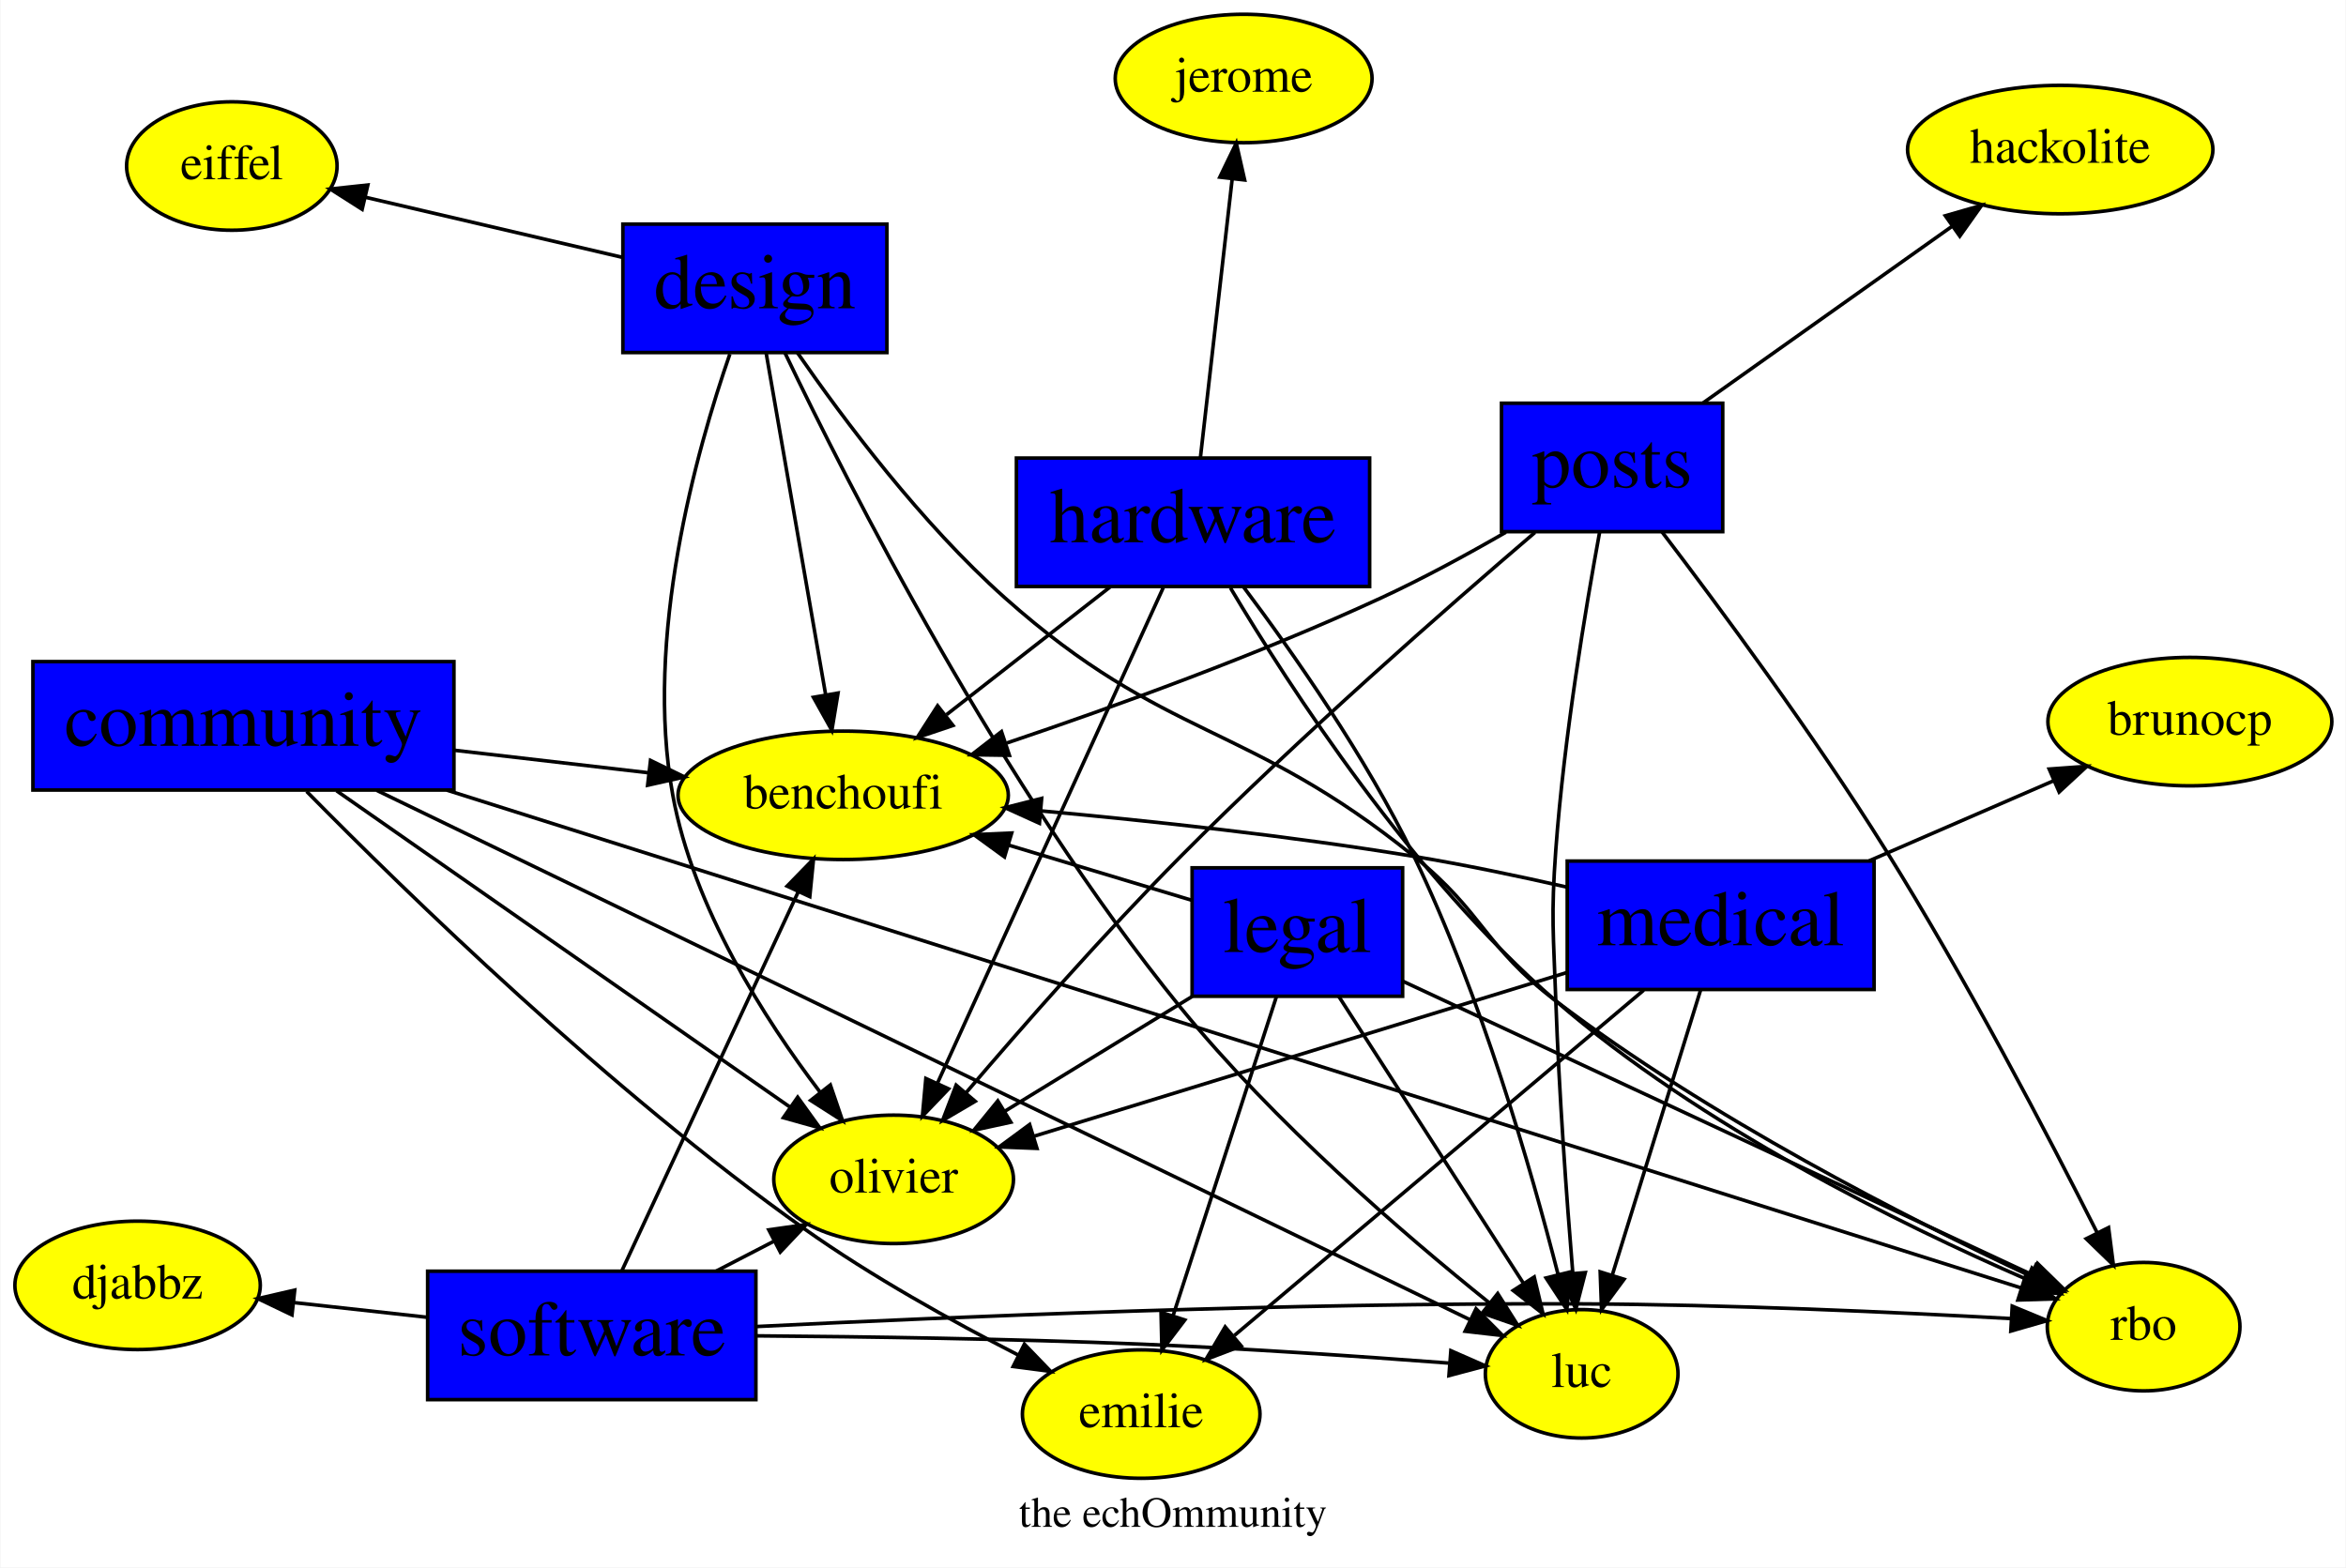
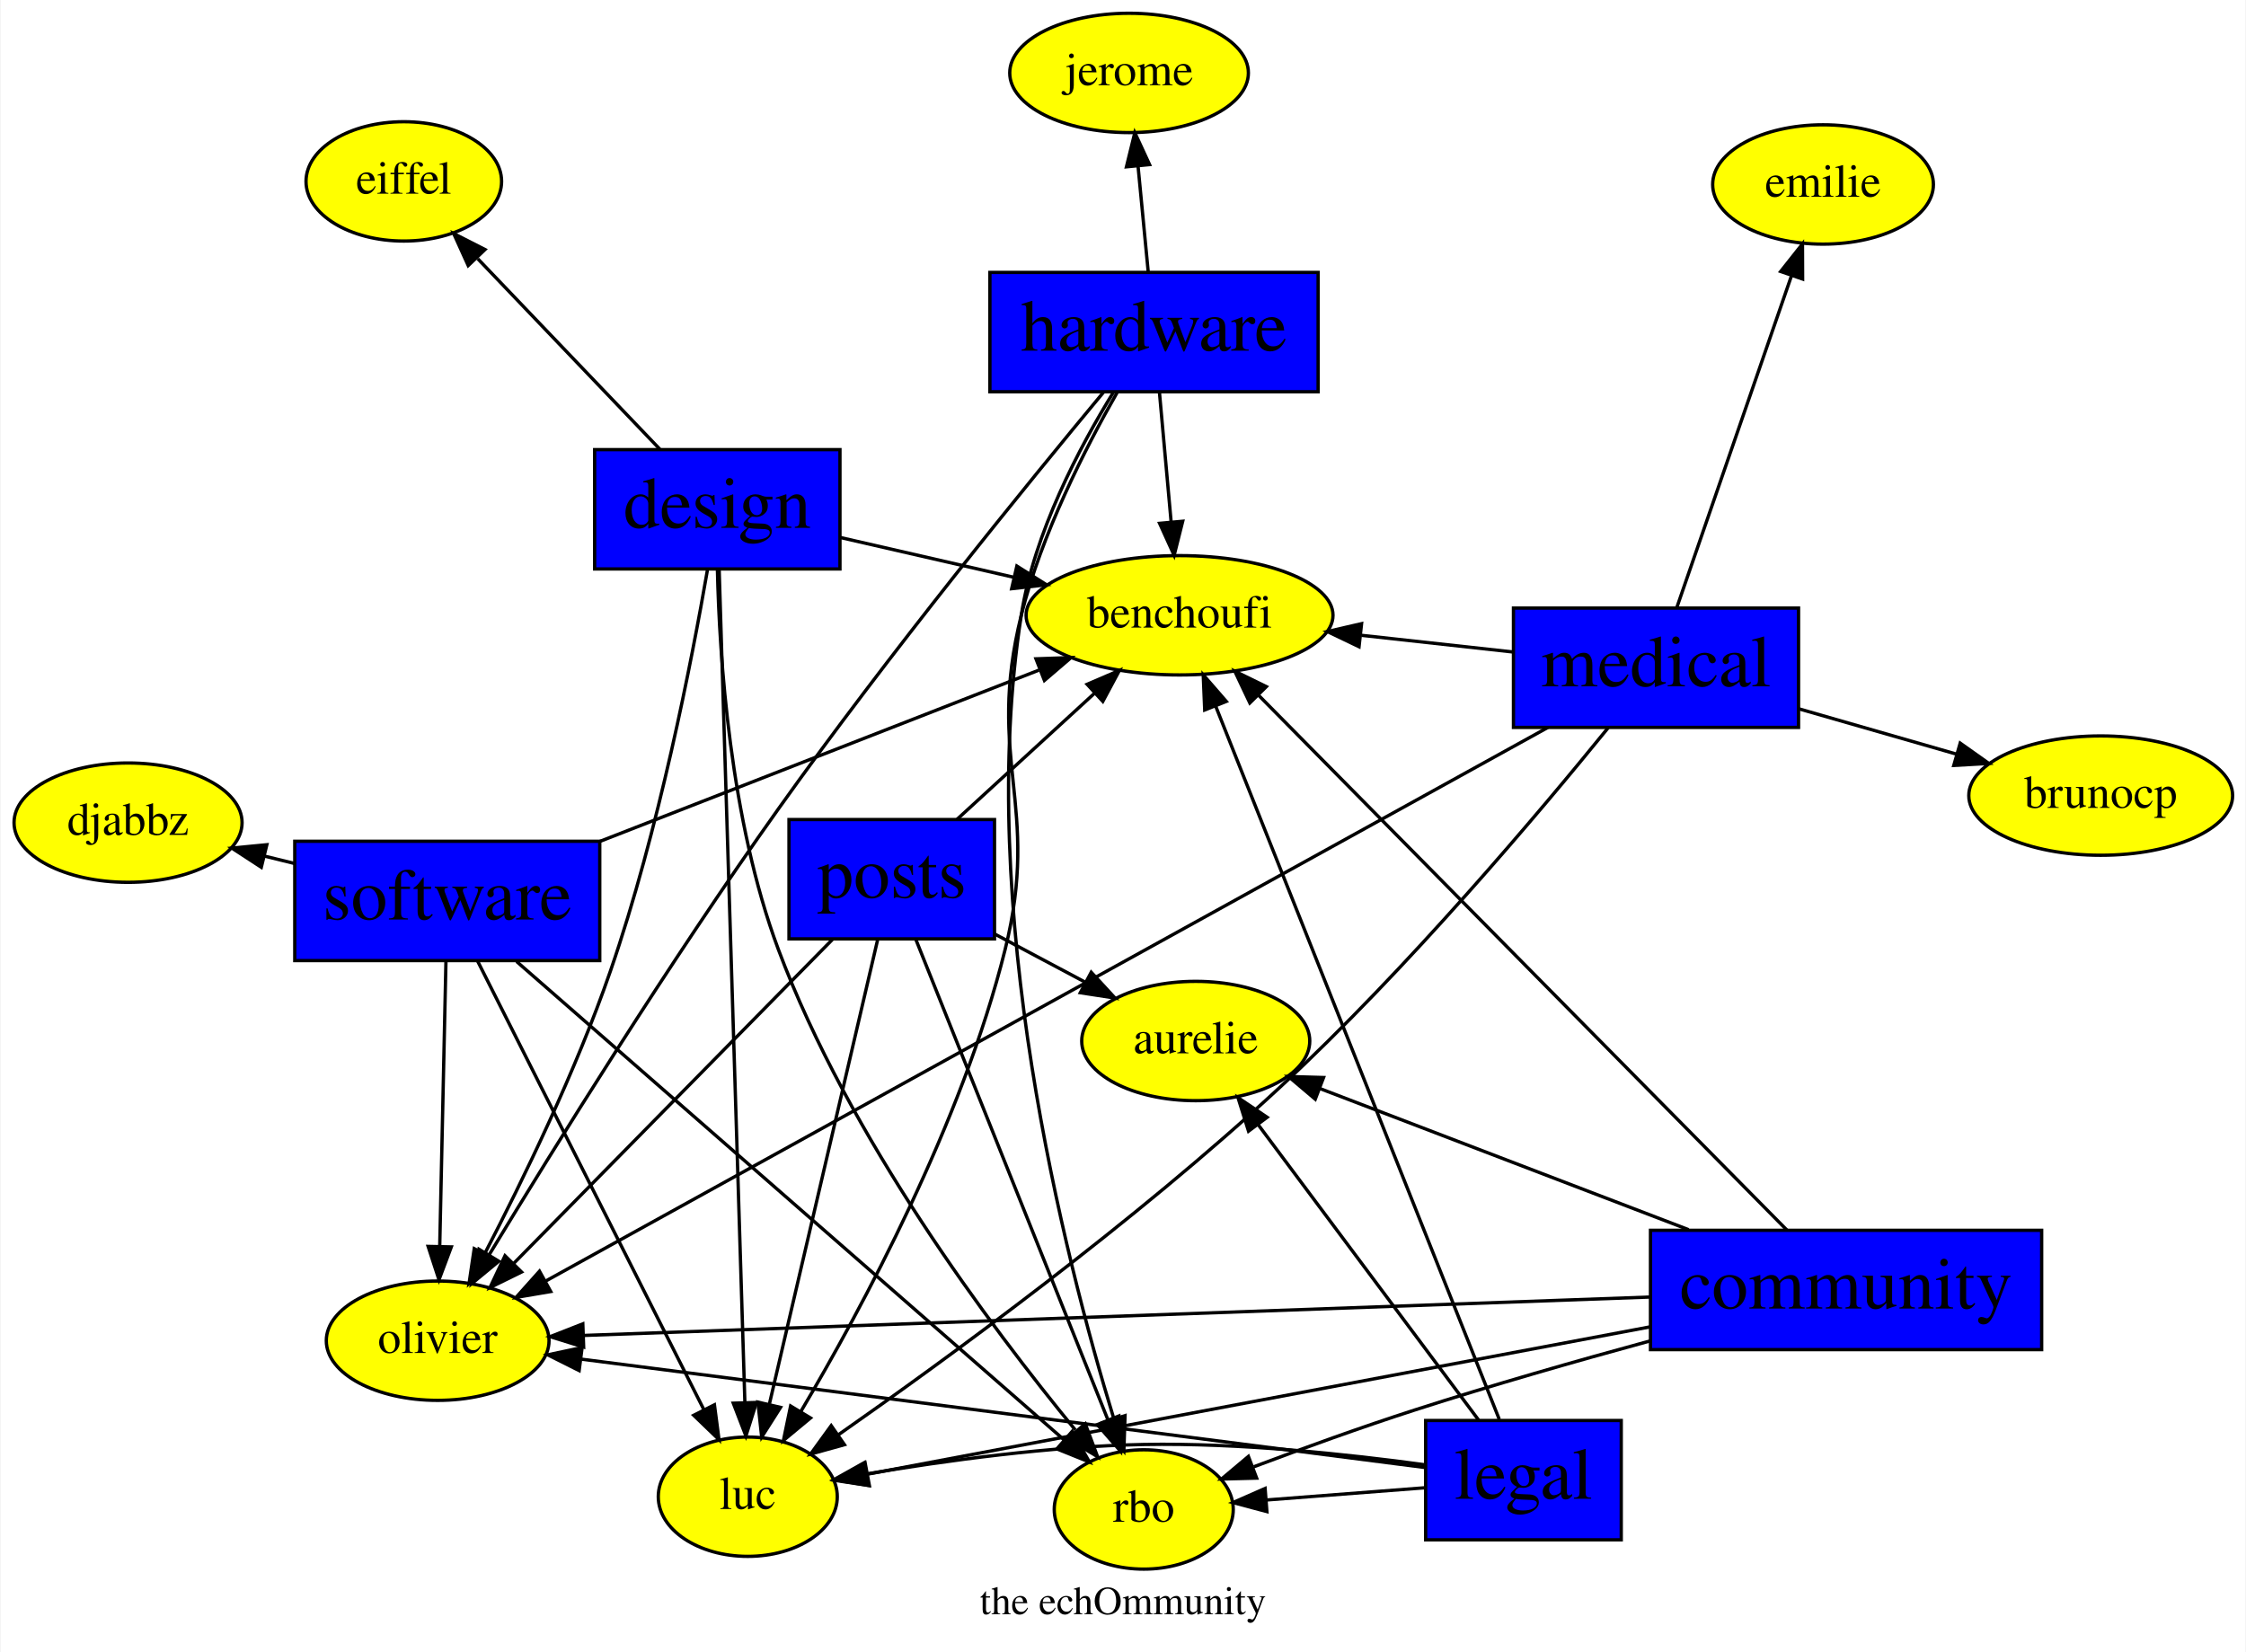
- <svg xmlns="http://www.w3.org/2000/svg" width="657pt" height="439pt" viewBox="0.00 0.00 657.29 439.35">
-   <g id="graph0" class="graph" transform="scale(1 1) rotate(0) translate(4 435.346)">
-     <polygon fill="white" stroke="none" points="-4,4 -4,-435.346 653.292,-435.346 653.292,4 -4,4" />
-     <text text-anchor="middle" x="324.646" y="-7.4" font-family="Times,serif" font-size="12.00">the echOmmunity</text>
+ <svg xmlns="http://www.w3.org/2000/svg" width="677pt" height="498pt" viewBox="0.00 0.00 677.14 498.37">
+   <g id="graph0" class="graph" transform="scale(1 1) rotate(0) translate(4 494.369)">
+     <polygon fill="white" stroke="none" points="-4,4 -4,-494.369 673.144,-494.369 673.144,4 -4,4" />
+     <text text-anchor="middle" x="334.572" y="-7.4" font-family="Times,serif" font-size="12.00">the echOmmunity</text>
    <g id="node1" class="node">
-       <polygon fill="blue" stroke="black" points="521.139,-194.003 435.139,-194.003 435.139,-158.003 521.139,-158.003 521.139,-194.003" />
-       <text text-anchor="middle" x="478.139" y="-170.403" font-family="Times,serif" font-size="22.00">medical</text>
+       <polygon fill="blue" stroke="black" points="538.35,-310.927 452.35,-310.927 452.35,-274.927 538.35,-274.927 538.35,-310.927" />
+       <text text-anchor="middle" x="495.35" y="-287.327" font-family="Times,serif" font-size="22.00">medical</text>
    </g>
    <g id="node2" class="node">
-       <ellipse fill="yellow" stroke="black" cx="232.202" cy="-212.427" rx="46.292" ry="18" />
-       <text text-anchor="middle" x="232.202" y="-208.727" font-family="Times,serif" font-size="14.00">benchoufi</text>
+       <ellipse fill="yellow" stroke="black" cx="351.626" cy="-308.752" rx="46.292" ry="18" />
+       <text text-anchor="middle" x="351.626" y="-305.052" font-family="Times,serif" font-size="14.00">benchoufi</text>
    </g>
    <g id="edge1" class="edge">
-       <path fill="none" stroke="black" d="M435.049,-186.696C421.409,-189.808 406.231,-192.989 392.2,-195.308 357.656,-201.017 318.586,-205.239 287.703,-208.062" />
-       <polygon fill="black" stroke="black" points="287.211,-204.592 277.561,-208.965 287.832,-211.564 287.211,-204.592" />
+       <path fill="none" stroke="black" d="M452.228,-297.675C437.851,-299.258 421.637,-301.044 406.491,-302.711" />
+       <polygon fill="black" stroke="black" points="405.769,-299.27 396.212,-303.843 406.535,-306.228 405.769,-299.27" />
    </g>
    <g id="node3" class="node">
-       <ellipse fill="yellow" stroke="black" cx="609.646" cy="-233.086" rx="39.794" ry="18" />
-       <text text-anchor="middle" x="609.646" y="-229.386" font-family="Times,serif" font-size="14.00">brunocp</text>
+       <ellipse fill="yellow" stroke="black" cx="629.497" cy="-254.357" rx="39.794" ry="18" />
+       <text text-anchor="middle" x="629.497" y="-250.657" font-family="Times,serif" font-size="14.00">brunocp</text>
    </g>
    <g id="edge2" class="edge">
-       <path fill="none" stroke="black" d="M519.749,-194.065C536.355,-201.273 555.348,-209.517 571.584,-216.564" />
-       <polygon fill="black" stroke="black" points="570.219,-219.788 580.786,-220.559 573.007,-213.366 570.219,-219.788" />
+       <path fill="none" stroke="black" d="M538.533,-280.511C553.738,-276.139 570.827,-271.226 586.053,-266.848" />
+       <polygon fill="black" stroke="black" points="587.108,-270.186 595.752,-264.059 585.174,-263.459 587.108,-270.186" />
    </g>
    <g id="node4" class="node">
-       <ellipse fill="yellow" stroke="black" cx="246.342" cy="-104.79" rx="33.595" ry="18" />
-       <text text-anchor="middle" x="246.342" y="-101.09" font-family="Times,serif" font-size="14.00">olivier</text>
+       <ellipse fill="yellow" stroke="black" cx="127.84" cy="-89.909" rx="33.595" ry="18" />
+       <text text-anchor="middle" x="127.84" y="-86.209" font-family="Times,serif" font-size="14.00">olivier</text>
    </g>
    <g id="edge3" class="edge">
-       <path fill="none" stroke="black" d="M435.083,-162.776C392.266,-149.621 327.142,-129.613 285.677,-116.874" />
-       <polygon fill="black" stroke="black" points="286.516,-113.471 275.929,-113.879 284.46,-120.162 286.516,-113.471" />
+       <path fill="none" stroke="black" d="M462.736,-274.911C392.965,-236.368 229.92,-146.299 160.293,-107.836" />
+       <polygon fill="black" stroke="black" points="161.942,-104.749 151.497,-102.977 158.557,-110.876 161.942,-104.749" />
    </g>
    <g id="node5" class="node">
-       <ellipse fill="yellow" stroke="black" cx="315.73" cy="-39" rx="33.295" ry="18" />
-       <text text-anchor="middle" x="315.73" y="-35.3" font-family="Times,serif" font-size="14.00">emilie</text>
+       <ellipse fill="yellow" stroke="black" cx="221.386" cy="-42.847" rx="27" ry="18" />
+       <text text-anchor="middle" x="221.386" y="-39.147" font-family="Times,serif" font-size="14.00">luc</text>
    </g>
    <g id="edge4" class="edge">
-       <path fill="none" stroke="black" d="M456.573,-157.81C426.949,-132.821 373.726,-87.923 341.872,-61.053" />
-       <polygon fill="black" stroke="black" points="343.777,-58.081 333.877,-54.308 339.264,-63.431 343.777,-58.081" />
+       <path fill="none" stroke="black" d="M480.912,-274.803C460.253,-249.358 420.49,-202.164 382.024,-166.471 338.097,-125.712 281.534,-84.479 248.58,-61.436" />
+       <polygon fill="black" stroke="black" points="250.546,-58.541 240.337,-55.708 246.552,-64.289 250.546,-58.541" />
    </g>
    <g id="node6" class="node">
-       <ellipse fill="yellow" stroke="black" cx="439.187" cy="-50.288" rx="27" ry="18" />
-       <text text-anchor="middle" x="439.187" y="-46.588" font-family="Times,serif" font-size="14.00">luc</text>
+       <ellipse fill="yellow" stroke="black" cx="545.735" cy="-438.719" rx="33.295" ry="18" />
+       <text text-anchor="middle" x="545.735" y="-435.019" font-family="Times,serif" font-size="14.00">emilie</text>
    </g>
    <g id="edge5" class="edge">
-       <path fill="none" stroke="black" d="M472.558,-157.991C466.079,-137.08 455.319,-102.352 447.773,-77.998" />
-       <polygon fill="black" stroke="black" points="451.061,-76.782 444.758,-68.266 444.374,-78.854 451.061,-76.782" />
+       <path fill="none" stroke="black" d="M501.629,-311.097C510.313,-336.225 526.063,-381.797 536.202,-411.137" />
+       <polygon fill="black" stroke="black" points="532.96,-412.47 539.534,-420.778 539.576,-410.183 532.96,-412.47" />
    </g>
    <g id="node7" class="node">
-       <polygon fill="blue" stroke="black" points="478.717,-322.329 416.717,-322.329 416.717,-286.329 478.717,-286.329 478.717,-322.329" />
-       <text text-anchor="middle" x="447.717" y="-298.729" font-family="Times,serif" font-size="22.00">posts</text>
+       <polygon fill="blue" stroke="black" points="295.814,-247.131 233.814,-247.131 233.814,-211.131 295.814,-211.131 295.814,-247.131" />
+       <text text-anchor="middle" x="264.814" y="-223.531" font-family="Times,serif" font-size="22.00">posts</text>
    </g>
    <g id="edge6" class="edge">
-       <path fill="none" stroke="black" d="M417.94,-286.173C407.125,-279.939 394.68,-273.174 382.959,-267.757 348.625,-251.889 308.344,-237.3 278.06,-227.092" />
-       <polygon fill="black" stroke="black" points="278.79,-223.646 268.196,-223.802 276.575,-230.286 278.79,-223.646" />
+       <path fill="none" stroke="black" d="M284.513,-247.198C296.808,-258.474 312.763,-273.108 326.032,-285.277" />
+       <polygon fill="black" stroke="black" points="323.75,-287.934 333.486,-292.114 328.482,-282.775 323.75,-287.934" />
    </g>
    <g id="edge8" class="edge">
-       <path fill="none" stroke="black" d="M426.094,-286.106C401.382,-264.992 360.059,-228.804 326.8,-195.308 305.377,-173.734 282.485,-147.651 266.619,-129.037" />
-       <polygon fill="black" stroke="black" points="269.2,-126.669 260.064,-121.303 263.859,-131.195 269.2,-126.669" />
+       <path fill="none" stroke="black" d="M246.908,-210.93C222.25,-185.867 177.828,-140.717 150.769,-113.214" />
+       <polygon fill="black" stroke="black" points="153.137,-110.63 143.628,-105.956 148.147,-115.539 153.137,-110.63" />
    </g>
    <g id="edge7" class="edge">
-       <path fill="none" stroke="black" d="M444.223,-286.223C440.32,-264.994 434.246,-228.701 431.939,-197.203 430.563,-178.409 431.287,-173.637 431.939,-154.803 432.835,-128.953 434.972,-99.57 436.695,-78.557" />
-       <polygon fill="black" stroke="black" points="440.199,-78.652 437.55,-68.394 433.224,-78.066 440.199,-78.652" />
+       <path fill="none" stroke="black" d="M260.571,-210.93C252.963,-178.294 236.953,-109.622 227.93,-70.915" />
+       <polygon fill="black" stroke="black" points="231.262,-69.792 225.583,-60.848 224.445,-71.381 231.262,-69.792" />
    </g>
    <g id="node8" class="node">
-       <ellipse fill="yellow" stroke="black" cx="596.684" cy="-63.501" rx="27" ry="18" />
-       <text text-anchor="middle" x="596.684" y="-59.8" font-family="Times,serif" font-size="14.00">rbo</text>
+       <ellipse fill="yellow" stroke="black" cx="340.829" cy="-39" rx="27" ry="18" />
+       <text text-anchor="middle" x="340.829" y="-35.3" font-family="Times,serif" font-size="14.00">rbo</text>
    </g>
    <g id="edge9" class="edge">
-       <path fill="none" stroke="black" d="M461.724,-286.232C477.664,-265.309 504.106,-229.589 524.339,-197.203 546.981,-160.963 569.921,-117.082 583.725,-89.721" />
-       <polygon fill="black" stroke="black" points="586.859,-91.28 588.211,-80.772 580.601,-88.143 586.859,-91.28" />
+       <path fill="none" stroke="black" d="M272.103,-210.9C285.538,-177.298 314.266,-105.441 329.992,-66.108" />
+       <polygon fill="black" stroke="black" points="333.322,-67.207 333.784,-56.622 326.822,-64.608 333.322,-67.207" />
    </g>
    <g id="node9" class="node">
-       <ellipse fill="yellow" stroke="black" cx="573.314" cy="-393.421" rx="42.793" ry="18" />
-       <text text-anchor="middle" x="573.314" y="-389.721" font-family="Times,serif" font-size="14.00">hackolite</text>
+       <ellipse fill="yellow" stroke="black" cx="356.512" cy="-180.318" rx="34.394" ry="18" />
+       <text text-anchor="middle" x="356.512" y="-176.618" font-family="Times,serif" font-size="14.00">aurelie</text>
    </g>
    <g id="edge10" class="edge">
-       <path fill="none" stroke="black" d="M473.133,-322.358C493.293,-336.659 521.534,-356.691 542.895,-371.843" />
-       <polygon fill="black" stroke="black" points="541.112,-374.869 551.293,-377.8 545.162,-369.16 541.112,-374.869" />
+       <path fill="none" stroke="black" d="M295.859,-212.605C304.651,-207.925 314.257,-202.811 323.178,-198.062" />
+       <polygon fill="black" stroke="black" points="324.982,-201.067 332.164,-193.279 321.692,-194.888 324.982,-201.067" />
    </g>
    <g id="node10" class="node">
-       <polygon fill="blue" stroke="black" points="389,-192.108 330,-192.108 330,-156.108 389,-156.108 389,-192.108" />
-       <text text-anchor="middle" x="359.5" y="-168.508" font-family="Times,serif" font-size="22.00">legal</text>
+       <polygon fill="blue" stroke="black" points="484.866,-65.837 425.866,-65.837 425.866,-29.837 484.866,-29.837 484.866,-65.837" />
+       <text text-anchor="middle" x="455.366" y="-42.237" font-family="Times,serif" font-size="22.00">legal</text>
    </g>
    <g id="edge14" class="edge">
-       <path fill="none" stroke="black" d="M329.975,-182.995C314.749,-187.579 295.823,-193.276 278.69,-198.433" />
-       <polygon fill="black" stroke="black" points="277.418,-195.161 268.851,-201.395 279.436,-201.864 277.418,-195.161" />
+       <path fill="none" stroke="black" d="M448.072,-66.184C430.134,-111.299 383.795,-227.845 362.555,-281.266" />
+       <polygon fill="black" stroke="black" points="359.218,-280.186 358.775,-290.772 365.722,-282.773 359.218,-280.186" />
    </g>
    <g id="edge12" class="edge">
-       <path fill="none" stroke="black" d="M330.064,-156.076C313.93,-146.193 293.937,-133.946 277.535,-123.898" />
-       <polygon fill="black" stroke="black" points="279.195,-120.811 268.84,-118.571 275.539,-126.78 279.195,-120.811" />
+       <path fill="none" stroke="black" d="M425.723,-51.645C367.728,-59.095 239.033,-75.626 171.36,-84.319" />
+       <polygon fill="black" stroke="black" points="170.516,-80.898 161.043,-85.644 171.408,-87.841 170.516,-80.898" />
+     </g>
+     <g id="edge11" class="edge">
+       <path fill="none" stroke="black" d="M425.764,-52.459C402.672,-55.618 369.765,-59.143 340.803,-58.6 312.573,-58.071 280.903,-53.718 257.274,-49.722" />
+       <polygon fill="black" stroke="black" points="257.803,-46.261 247.35,-47.985 256.596,-53.157 257.803,-46.261" />
+     </g>
+     <g id="edge13" class="edge">
+       <path fill="none" stroke="black" d="M425.572,-45.538C411.031,-44.416 393.394,-43.056 377.982,-41.867" />
+       <polygon fill="black" stroke="black" points="377.974,-38.356 367.734,-41.076 377.435,-45.335 377.974,-38.356" />
    </g>
    <g id="edge15" class="edge">
-       <path fill="none" stroke="black" d="M353.597,-155.887C346.148,-132.894 333.268,-93.136 324.625,-66.456" />
-       <polygon fill="black" stroke="black" points="327.951,-65.367 321.54,-56.933 321.292,-67.525 327.951,-65.367" />
-     </g>
-     <g id="edge11" class="edge">
-       <path fill="none" stroke="black" d="M371.087,-156.104C384.713,-134.931 407.424,-99.642 422.838,-75.692" />
-       <polygon fill="black" stroke="black" points="425.885,-77.425 428.353,-67.122 419.998,-73.637 425.885,-77.425" />
-     </g>
-     <g id="edge13" class="edge">
-       <path fill="none" stroke="black" d="M389.059,-160.323C434.043,-139.346 519.3,-99.587 565.328,-78.123" />
-       <polygon fill="black" stroke="black" points="566.943,-81.232 574.526,-73.833 563.984,-74.888 566.943,-81.232" />
+       <path fill="none" stroke="black" d="M441.828,-65.98C424.63,-89.028 394.856,-128.931 375.422,-154.976" />
+       <polygon fill="black" stroke="black" points="372.436,-153.125 369.261,-163.233 378.046,-157.311 372.436,-153.125" />
    </g>
    <g id="node11" class="node">
-       <polygon fill="blue" stroke="black" points="379.759,-306.957 280.759,-306.957 280.759,-270.957 379.759,-270.957 379.759,-306.957" />
-       <text text-anchor="middle" x="330.259" y="-283.357" font-family="Times,serif" font-size="22.00">hardware</text>
+       <polygon fill="blue" stroke="black" points="393.424,-412.188 294.424,-412.188 294.424,-376.188 393.424,-376.188 393.424,-412.188" />
+       <text text-anchor="middle" x="343.924" y="-388.588" font-family="Times,serif" font-size="22.00">hardware</text>
    </g>
    <g id="edge19" class="edge">
-       <path fill="none" stroke="black" d="M307.021,-270.82C293.292,-260.105 275.79,-246.446 261.167,-235.033" />
-       <polygon fill="black" stroke="black" points="262.976,-232.005 252.94,-228.612 258.67,-237.523 262.976,-232.005" />
+       <path fill="none" stroke="black" d="M345.557,-376.069C346.579,-364.742 347.915,-349.915 349.074,-337.059" />
+       <polygon fill="black" stroke="black" points="352.583,-337.119 349.995,-326.845 345.611,-336.49 352.583,-337.119" />
    </g>
    <g id="edge18" class="edge">
-       <path fill="none" stroke="black" d="M321.906,-270.625C307.064,-238.053 276.033,-169.95 258.709,-131.931" />
-       <polygon fill="black" stroke="black" points="261.746,-130.154 254.414,-122.506 255.376,-133.057 261.746,-130.154" />
+       <path fill="none" stroke="black" d="M328.666,-376.008C306.333,-349.136 263.793,-296.956 230.614,-250.331 197.8,-204.218 162.937,-148.079 143.424,-115.918" />
+       <polygon fill="black" stroke="black" points="146.279,-113.876 138.111,-107.128 140.288,-117.497 146.279,-113.876" />
    </g>
    <g id="edge17" class="edge">
-       <path fill="none" stroke="black" d="M344.406,-270.837C358.114,-252.595 378.75,-223.232 392.2,-195.308 410.999,-156.275 424.969,-107.863 432.599,-78.028" />
-       <polygon fill="black" stroke="black" points="436.002,-78.845 435.031,-68.295 429.211,-77.148 436.002,-78.845" />
+       <path fill="none" stroke="black" d="M332.812,-375.967C323.213,-359.18 309.957,-333.236 303.88,-308.752 293.075,-265.211 309.848,-251.465 299.014,-207.931 285.998,-155.622 255.976,-99.898 237.315,-68.422" />
+       <polygon fill="black" stroke="black" points="240.303,-66.599 232.148,-59.836 234.305,-70.208 240.303,-66.599" />
    </g>
    <g id="edge16" class="edge">
-       <path fill="none" stroke="black" d="M340.761,-270.542C357.311,-242.749 391.747,-189.641 431.939,-154.803 472.482,-119.662 528.728,-92.061 563.895,-76.77" />
-       <polygon fill="black" stroke="black" points="565.401,-79.933 573.224,-72.788 562.653,-73.495 565.401,-79.933" />
+       <path fill="none" stroke="black" d="M331.773,-376.177C321.474,-359.531 307.774,-333.677 303.88,-308.752 290.084,-220.426 316.838,-115.382 331.758,-66.526" />
+       <polygon fill="black" stroke="black" points="335.184,-67.297 334.83,-56.708 328.503,-65.206 335.184,-67.297" />
    </g>
    <g id="node12" class="node">
-       <ellipse fill="yellow" stroke="black" cx="344.444" cy="-413.346" rx="35.995" ry="18" />
-       <text text-anchor="middle" x="344.444" y="-409.646" font-family="Times,serif" font-size="14.00">jerome</text>
+       <ellipse fill="yellow" stroke="black" cx="336.4" cy="-472.369" rx="35.995" ry="18" />
+       <text text-anchor="middle" x="336.4" y="-468.669" font-family="Times,serif" font-size="14.00">jerome</text>
    </g>
    <g id="edge20" class="edge">
-       <path fill="none" stroke="black" d="M332.322,-307.044C334.654,-327.495 338.481,-361.056 341.211,-384.996" />
-       <polygon fill="black" stroke="black" points="337.768,-385.698 342.379,-395.237 344.723,-384.905 337.768,-385.698" />
+       <path fill="none" stroke="black" d="M342.179,-412.321C341.267,-421.794 340.131,-433.597 339.109,-444.227" />
+       <polygon fill="black" stroke="black" points="335.61,-444.045 338.136,-454.334 342.578,-444.716 335.61,-444.045" />
    </g>
    <g id="node13" class="node">
-       <polygon fill="blue" stroke="black" points="244.459,-372.531 170.459,-372.531 170.459,-336.531 244.459,-336.531 244.459,-372.531" />
-       <text text-anchor="middle" x="207.459" y="-348.931" font-family="Times,serif" font-size="22.00">design</text>
+       <polygon fill="blue" stroke="black" points="249.191,-358.726 175.191,-358.726 175.191,-322.726 249.191,-322.726 249.191,-358.726" />
+       <text text-anchor="middle" x="212.191" y="-335.126" font-family="Times,serif" font-size="22.00">design</text>
    </g>
    <g id="edge21" class="edge">
-       <path fill="none" stroke="black" d="M210.643,-336.245C214.856,-312.05 222.325,-269.154 227.271,-240.75" />
-       <polygon fill="black" stroke="black" points="230.763,-241.096 229.031,-230.643 223.867,-239.895 230.763,-241.096" />
+       <path fill="none" stroke="black" d="M249.191,-332.242C265.243,-328.561 284.287,-324.194 301.574,-320.23" />
+       <polygon fill="black" stroke="black" points="302.549,-323.597 311.514,-317.95 300.984,-316.774 302.549,-323.597" />
    </g>
    <g id="edge24" class="edge">
-       <path fill="none" stroke="black" d="M200.443,-336.095C191.029,-308.957 176.374,-256.68 184.457,-212.427 190.209,-180.93 210.12,-149.747 225.823,-129.117" />
-       <polygon fill="black" stroke="black" points="228.602,-131.245 232.026,-121.218 223.097,-126.921 228.602,-131.245" />
+       <path fill="none" stroke="black" d="M209.206,-322.346C204.54,-295.357 194.517,-243.631 179.934,-201.38 169.553,-171.301 153.616,-138.486 142.103,-116.302" />
+       <polygon fill="black" stroke="black" points="145.066,-114.417 137.315,-107.195 138.871,-117.675 145.066,-114.417" />
    </g>
    <g id="edge23" class="edge">
-       <path fill="none" stroke="black" d="M215.899,-336.41C233.49,-299.658 276.635,-214.611 326.8,-152.908 352.892,-120.815 389.098,-89.599 413.293,-70.188" />
-       <polygon fill="black" stroke="black" points="415.65,-72.786 421.313,-63.832 411.302,-67.299 415.65,-72.786" />
+       <path fill="none" stroke="black" d="M212.752,-322.541C214.301,-272.374 218.642,-131.744 220.512,-71.18" />
+       <polygon fill="black" stroke="black" points="224.01,-71.276 220.821,-61.173 217.014,-71.06 224.01,-71.276" />
    </g>
    <g id="edge22" class="edge">
-       <path fill="none" stroke="black" d="M219.394,-336.463C232.279,-317.827 254.126,-288.619 277.559,-267.757 322.576,-227.678 345.305,-233.173 392.2,-195.308 411.821,-179.465 411.87,-170.076 431.939,-154.803 474.754,-122.222 530.584,-93.807 565.015,-77.661" />
-       <polygon fill="black" stroke="black" points="566.527,-80.818 574.13,-73.439 563.585,-74.466 566.527,-80.818" />
+       <path fill="none" stroke="black" d="M212.227,-322.502C212.826,-296.33 216.017,-246.953 230.614,-207.931 251.811,-151.269 294.591,-94.15 320.172,-62.995" />
+       <polygon fill="black" stroke="black" points="323.188,-64.843 326.898,-54.919 317.809,-60.363 323.188,-64.843" />
    </g>
    <g id="node14" class="node">
-       <ellipse fill="yellow" stroke="black" cx="60.861" cy="-388.812" rx="29.497" ry="18" />
-       <text text-anchor="middle" x="60.861" y="-385.112" font-family="Times,serif" font-size="14.00">eiffel</text>
+       <ellipse fill="yellow" stroke="black" cx="117.624" cy="-439.649" rx="29.497" ry="18" />
+       <text text-anchor="middle" x="117.624" y="-435.949" font-family="Times,serif" font-size="14.00">eiffel</text>
    </g>
    <g id="edge25" class="edge">
-       <path fill="none" stroke="black" d="M170.087,-363.27C148.117,-368.408 120.426,-374.883 98.424,-380.028" />
-       <polygon fill="black" stroke="black" points="97.384,-376.677 88.443,-382.362 98.978,-383.493 97.384,-376.677" />
+       <path fill="none" stroke="black" d="M194.846,-358.87C179.402,-375.026 156.719,-398.754 139.929,-416.317" />
+       <polygon fill="black" stroke="black" points="137.057,-414.256 132.677,-423.903 142.117,-419.093 137.057,-414.256" />
    </g>
    <g id="node15" class="node">
-       <polygon fill="blue" stroke="black" points="123.107,-249.908 5.107,-249.908 5.107,-213.908 123.107,-213.908 123.107,-249.908" />
-       <text text-anchor="middle" x="64.107" y="-226.308" font-family="Times,serif" font-size="22.00">community</text>
+       <polygon fill="blue" stroke="black" points="611.684,-123.216 493.684,-123.216 493.684,-87.216 611.684,-87.216 611.684,-123.216" />
+       <text text-anchor="middle" x="552.684" y="-99.616" font-family="Times,serif" font-size="22.00">community</text>
    </g>
    <g id="edge26" class="edge">
-       <path fill="none" stroke="black" d="M123.371,-225.04C141.07,-222.988 160.38,-220.751 177.755,-218.737" />
-       <polygon fill="black" stroke="black" points="178.204,-222.208 187.735,-217.58 177.398,-215.255 178.204,-222.208" />
+       <path fill="none" stroke="black" d="M534.841,-123.278C498.561,-160.006 416.179,-243.403 375.402,-284.684" />
+       <polygon fill="black" stroke="black" points="372.83,-282.307 368.292,-291.881 377.81,-287.226 372.83,-282.307" />
    </g>
    <g id="edge27" class="edge">
-       <path fill="none" stroke="black" d="M90.217,-213.695C123.877,-190.215 182.234,-149.508 217.273,-125.067" />
-       <polygon fill="black" stroke="black" points="219.45,-127.816 225.649,-119.224 215.445,-122.074 219.45,-127.816" />
+       <path fill="none" stroke="black" d="M493.611,-103.087C407.38,-99.981 248.956,-94.273 172.05,-91.502" />
+       <polygon fill="black" stroke="black" points="171.875,-87.993 161.755,-91.131 171.623,-94.989 171.875,-87.993" />
+     </g>
+     <g id="edge28" class="edge">
+       <path fill="none" stroke="black" d="M493.454,-94.066C424.946,-81.168 314.323,-60.343 257.549,-49.655" />
+       <polygon fill="black" stroke="black" points="258.072,-46.192 247.597,-47.782 256.776,-53.071 258.072,-46.192" />
+     </g>
+     <g id="edge29" class="edge">
+       <path fill="none" stroke="black" d="M493.487,-89.822C471.171,-83.737 445.637,-76.436 422.666,-69.037 406.514,-63.835 388.811,-57.428 374.015,-51.869" />
+       <polygon fill="black" stroke="black" points="374.882,-48.454 364.291,-48.181 372.4,-55 374.882,-48.454" />
    </g>
    <g id="edge30" class="edge">
-       <path fill="none" stroke="black" d="M81.818,-213.523C109.776,-185.104 166.6,-129.739 221.323,-90.924 240.162,-77.562 262.791,-65.01 281.171,-55.595" />
-       <polygon fill="black" stroke="black" points="282.996,-58.595 290.353,-50.97 279.847,-52.343 282.996,-58.595" />
-     </g>
-     <g id="edge28" class="edge">
-       <path fill="none" stroke="black" d="M101.442,-213.83C175.417,-178.01 339.374,-98.619 408.013,-65.383" />
-       <polygon fill="black" stroke="black" points="409.572,-68.517 417.047,-61.009 406.521,-62.217 409.572,-68.517" />
-     </g>
-     <g id="edge29" class="edge">
-       <path fill="none" stroke="black" d="M121.102,-213.886C231.819,-178.875 472.937,-102.631 562.387,-74.346" />
-       <polygon fill="black" stroke="black" points="563.557,-77.646 572.037,-71.294 561.447,-70.972 563.557,-77.646" />
+       <path fill="none" stroke="black" d="M505.196,-123.396C470.976,-136.497 425.441,-153.929 393.818,-166.036" />
+       <polygon fill="black" stroke="black" points="392.566,-162.767 384.478,-169.611 395.069,-169.305 392.566,-162.767" />
    </g>
    <g id="node16" class="node">
-       <polygon fill="blue" stroke="black" points="207.741,-79.045 115.741,-79.045 115.741,-43.045 207.741,-43.045 207.741,-79.045" />
-       <text text-anchor="middle" x="161.741" y="-55.445" font-family="Times,serif" font-size="22.00">software</text>
+       <polygon fill="blue" stroke="black" points="176.734,-240.58 84.734,-240.58 84.734,-204.58 176.734,-204.58 176.734,-240.58" />
+       <text text-anchor="middle" x="130.734" y="-216.98" font-family="Times,serif" font-size="22.00">software</text>
    </g>
    <g id="edge31" class="edge">
-       <path fill="none" stroke="black" d="M170.241,-79.305C182.527,-105.702 205.336,-154.706 219.589,-185.328" />
-       <polygon fill="black" stroke="black" points="216.499,-186.983 223.892,-194.572 222.845,-184.029 216.499,-186.983" />
+       <path fill="none" stroke="black" d="M176.772,-240.539C215.77,-255.753 271.238,-277.392 309.179,-292.193" />
+       <polygon fill="black" stroke="black" points="308.318,-295.614 318.907,-295.988 310.863,-289.093 308.318,-295.614" />
    </g>
    <g id="edge34" class="edge">
-       <path fill="none" stroke="black" d="M196.64,-79.09C201.931,-81.826 207.382,-84.644 212.647,-87.367" />
-       <polygon fill="black" stroke="black" points="211.358,-90.641 221.849,-92.125 214.574,-84.423 211.358,-90.641" />
+       <path fill="none" stroke="black" d="M130.338,-204.41C129.854,-182.206 129.029,-144.378 128.46,-118.315" />
+       <polygon fill="black" stroke="black" points="131.959,-118.206 128.241,-108.284 124.96,-118.358 131.959,-118.206" />
+     </g>
+     <g id="edge33" class="edge">
+       <path fill="none" stroke="black" d="M139.925,-204.357C156.04,-172.407 189.447,-106.171 208.085,-69.219" />
+       <polygon fill="black" stroke="black" points="211.327,-70.564 212.705,-60.059 205.077,-67.412 211.327,-70.564" />
    </g>
    <g id="edge32" class="edge">
-       <path fill="none" stroke="black" d="M207.898,-60.929C238.482,-60.701 279.485,-60.104 315.669,-58.6 344.663,-57.395 377.432,-55.149 401.929,-53.295" />
-       <polygon fill="black" stroke="black" points="402.52,-56.76 412.222,-52.502 401.983,-49.781 402.52,-56.76" />
-     </g>
-     <g id="edge33" class="edge">
-       <path fill="none" stroke="black" d="M207.856,-63.536C262.88,-66.273 357.67,-70.239 439.083,-69.888 480.292,-69.71 527.513,-67.534 559.437,-65.77" />
-       <polygon fill="black" stroke="black" points="559.86,-69.252 569.646,-65.192 559.464,-62.263 559.86,-69.252" />
+       <path fill="none" stroke="black" d="M151.647,-204.306C190.861,-170.042 275.215,-96.333 316.737,-60.051" />
+       <polygon fill="black" stroke="black" points="319.218,-62.532 324.445,-53.317 314.612,-57.261 319.218,-62.532" />
    </g>
    <g id="node17" class="node">
-       <ellipse fill="yellow" stroke="black" cx="34.447" cy="-75.081" rx="34.394" ry="18" />
-       <text text-anchor="middle" x="34.447" y="-71.381" font-family="Times,serif" font-size="14.00">djabbz</text>
+       <ellipse fill="yellow" stroke="black" cx="34.447" cy="-246.196" rx="34.394" ry="18" />
+       <text text-anchor="middle" x="34.447" y="-242.496" font-family="Times,serif" font-size="14.00">djabbz</text>
    </g>
    <g id="edge35" class="edge">
-       <path fill="none" stroke="black" d="M115.425,-66.152C103.329,-67.486 90.329,-68.919 78.362,-70.239" />
-       <polygon fill="black" stroke="black" points="77.716,-66.789 68.16,-71.364 78.484,-73.746 77.716,-66.789" />
+       <path fill="none" stroke="black" d="M84.565,-233.904C81.578,-234.636 78.582,-235.371 75.621,-236.097" />
+       <polygon fill="black" stroke="black" points="74.639,-232.735 65.761,-238.516 76.307,-239.533 74.639,-232.735" />
    </g>
  </g>
</svg>
